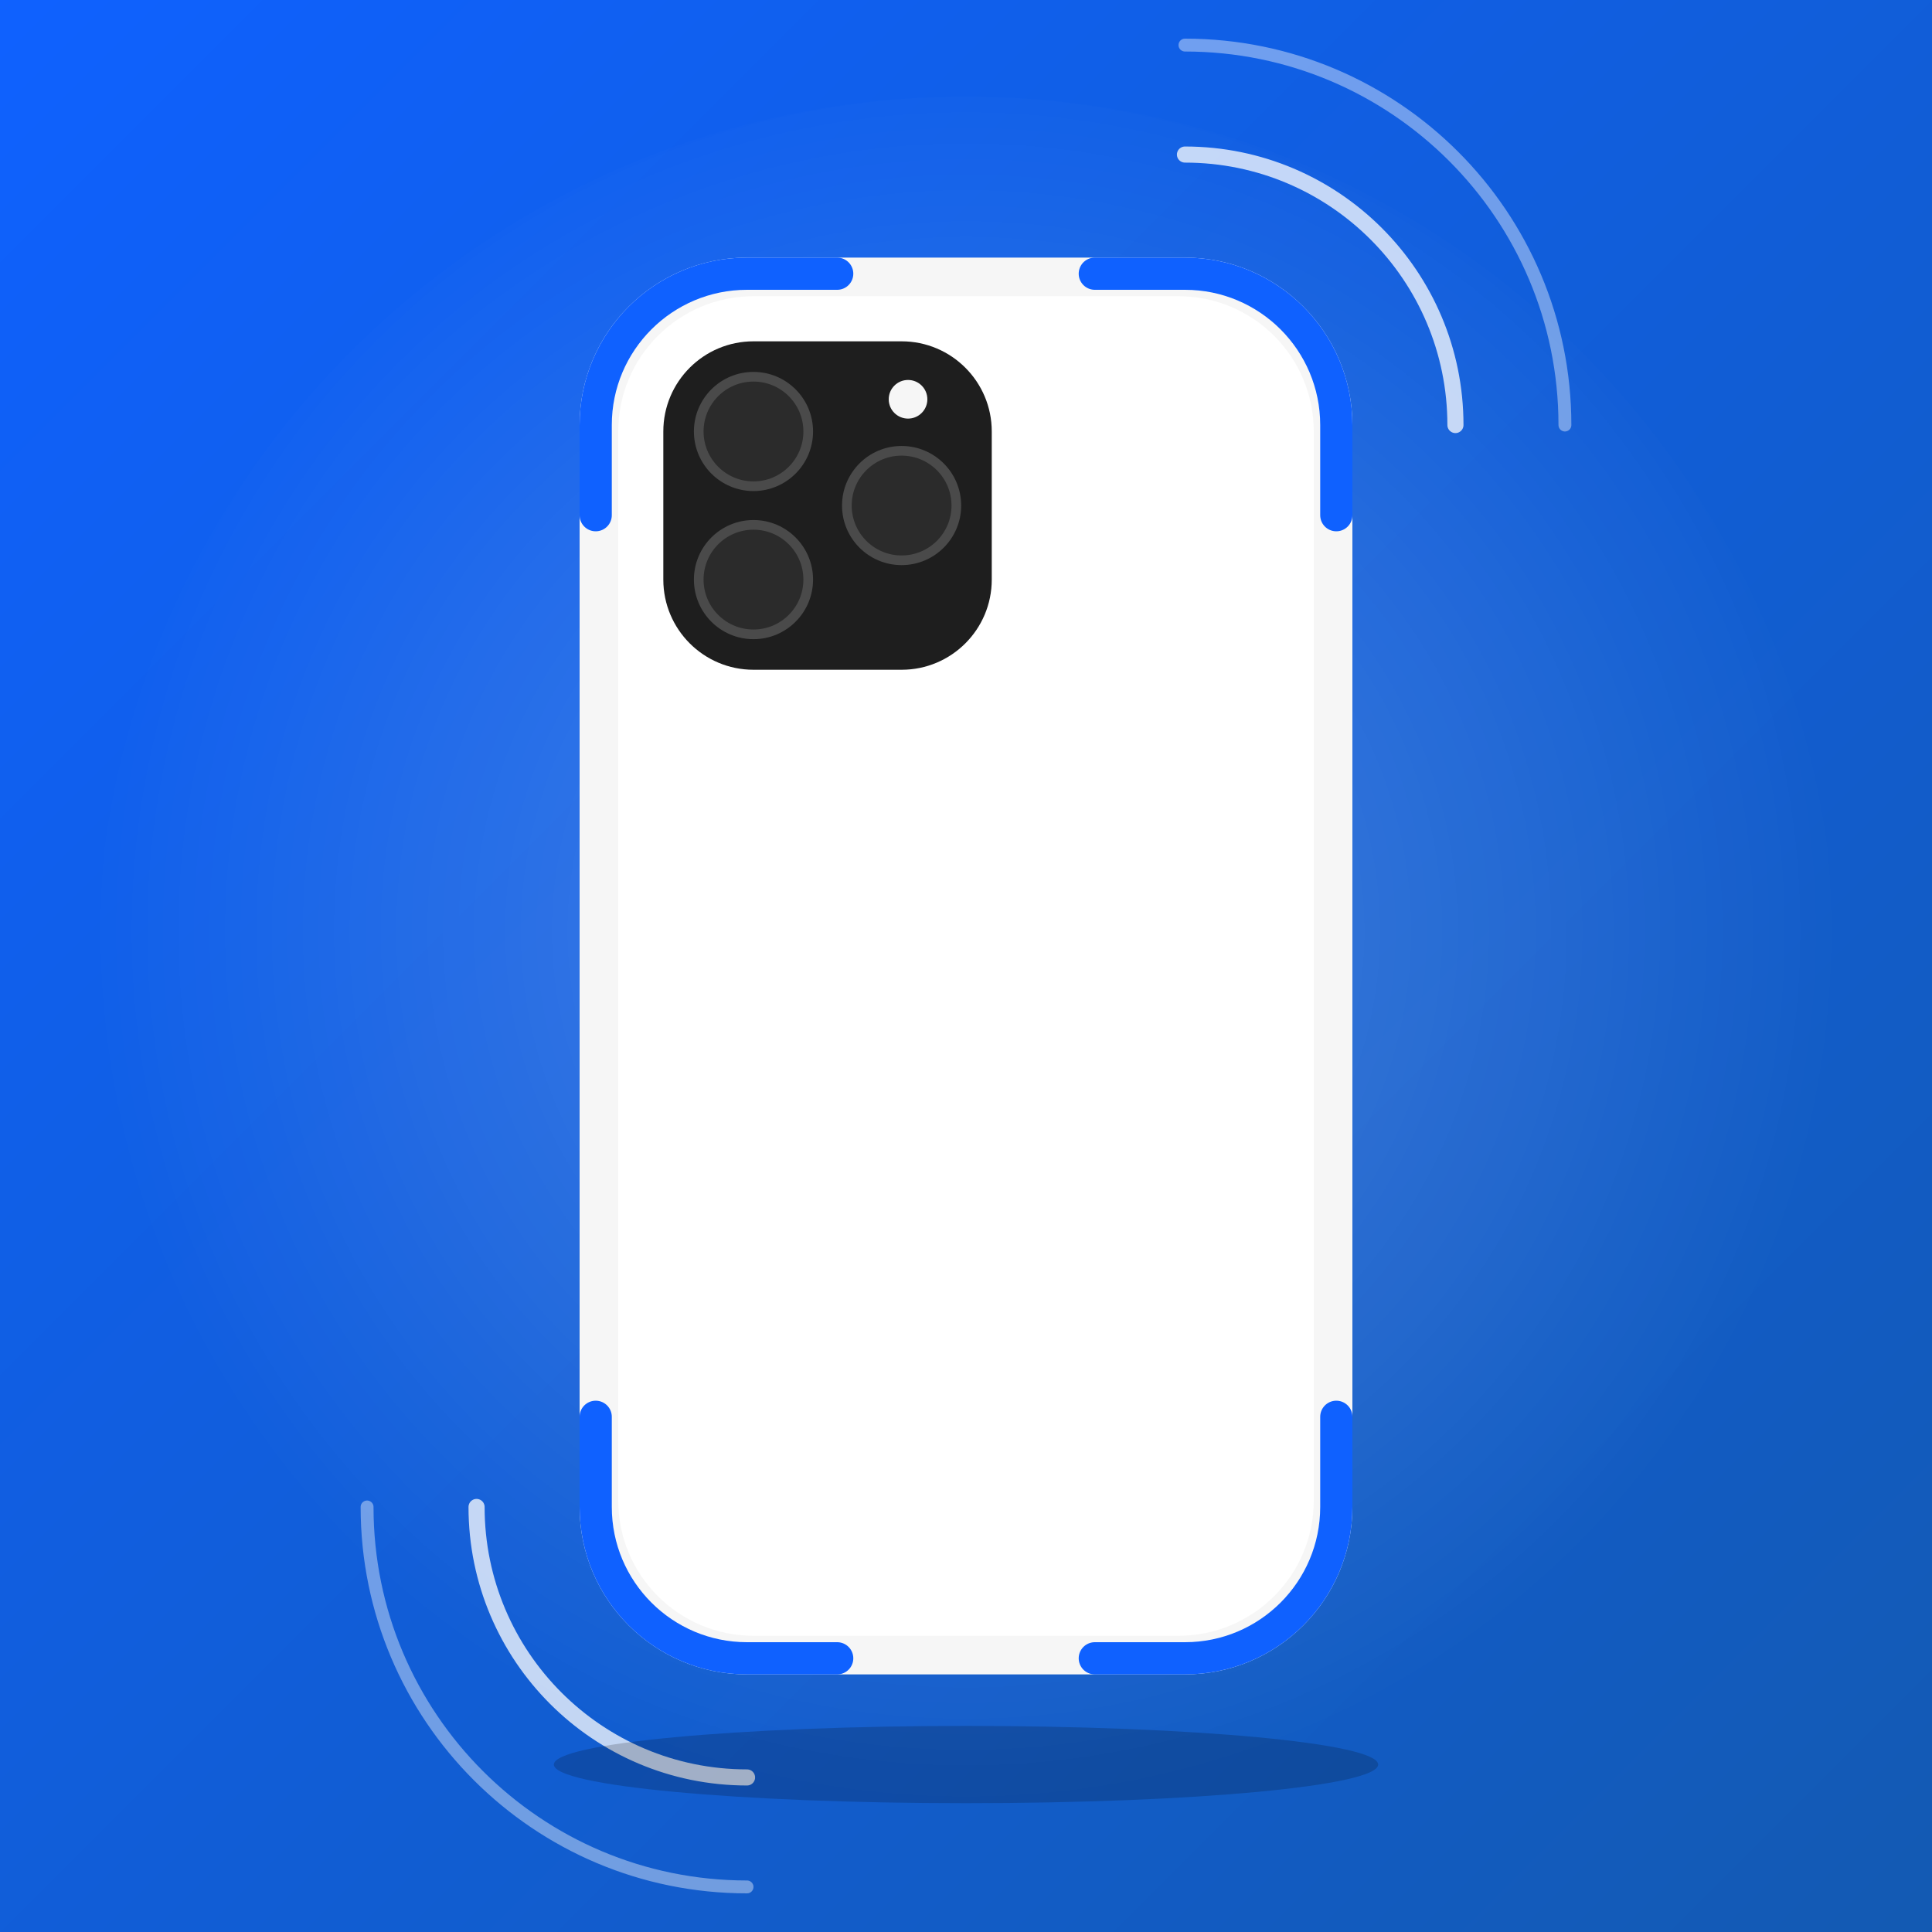
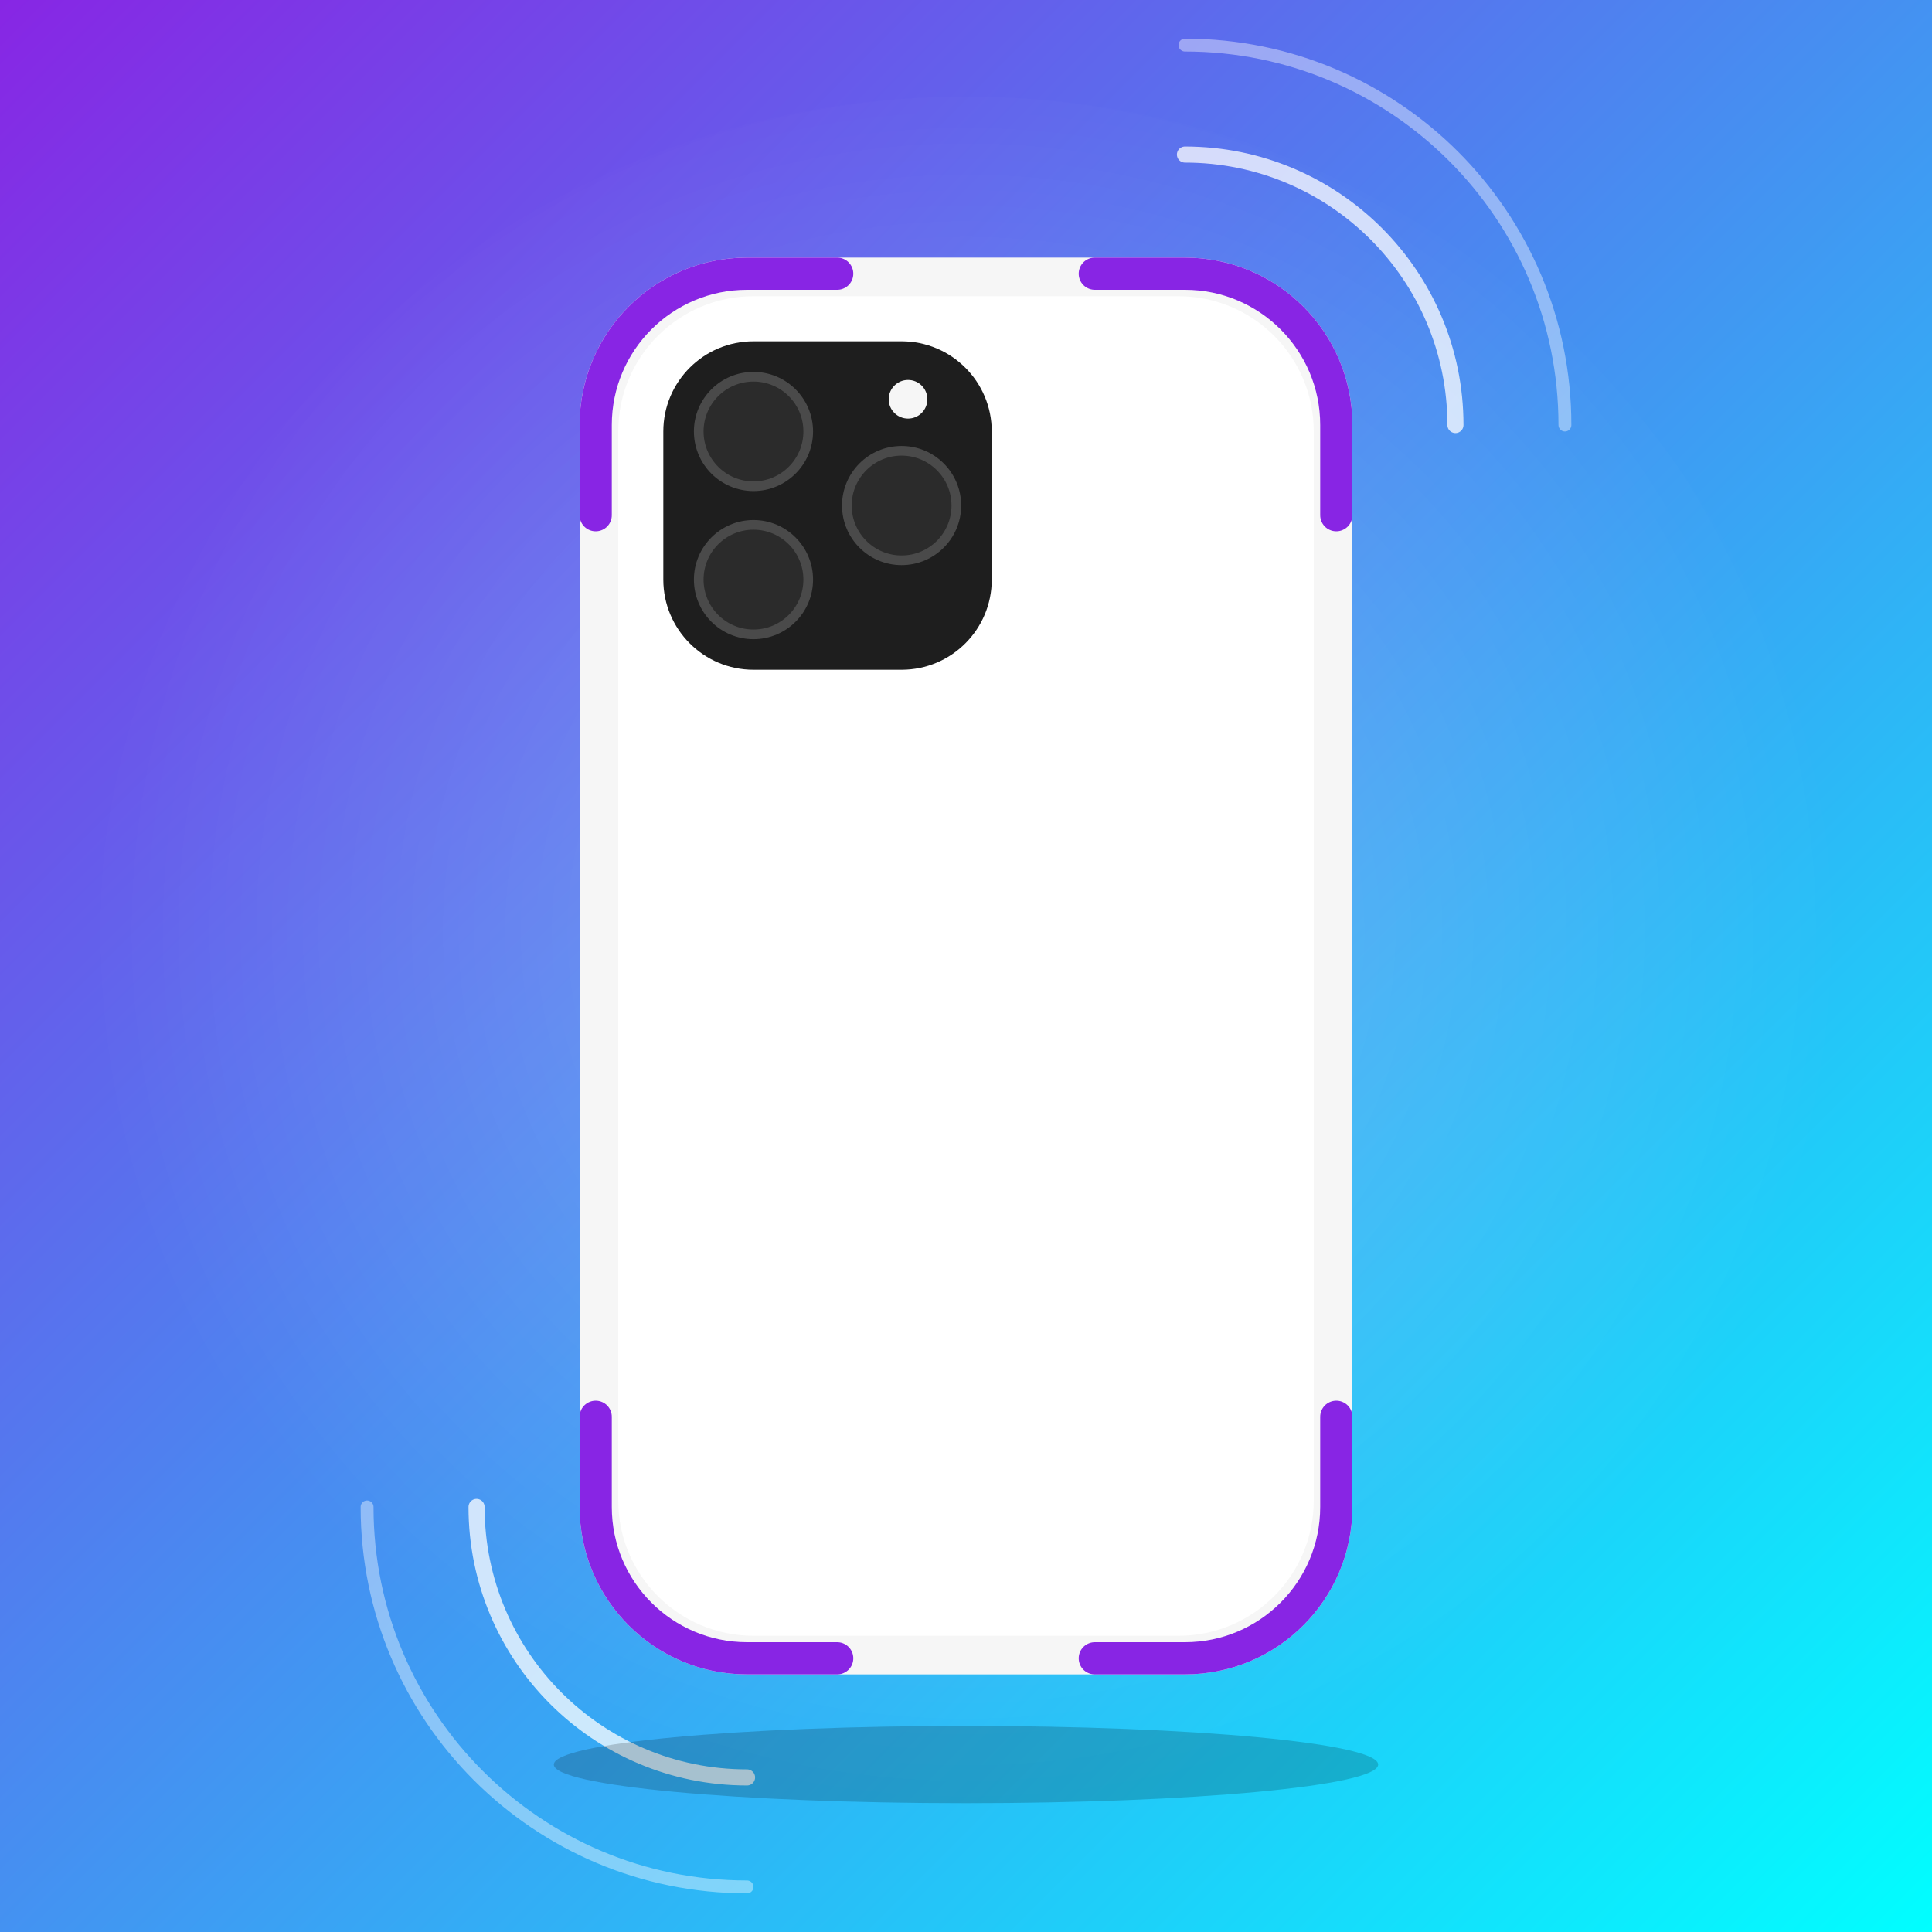
<svg xmlns="http://www.w3.org/2000/svg" viewBox="0 0 600 600">
  <defs>
    <linearGradient id="bg" x1="0" y1="0" x2="1" y2="1">
-       <stop offset="0" stop-color="#0F61FF" />
-       <stop offset="1" stop-color="#135AB2" />
+       <stop offset="0" stop-color="#8825E4" />
+       <stop offset="1" stop-color="#00FFFF" />
    </linearGradient>
    <radialGradient id="glow" cx=".5" cy=".48" r=".5">
      <stop offset="0" stop-color="#fff" stop-opacity=".22" />
      <stop offset="1" stop-color="#fff" stop-opacity="0" />
    </radialGradient>
  </defs>
  <rect width="600" height="600" fill="url(#bg)" />
  <circle cx="300" cy="300" r="270" fill="url(#glow)" />
  <g fill="none" stroke="#fff" stroke-linecap="round">
    <path d="M368 48A84 84 0 0 1 452 132" stroke-width="5" opacity=".75" />
    <path d="M368 14A118 118 0 0 1 486 132" stroke-width="4" opacity=".4" />
    <path d="M148 468A84 84 0 0 0 232 552" stroke-width="5" opacity=".75" />
    <path d="M114 468A118 118 0 0 0 232 586" stroke-width="4" opacity=".4" />
  </g>
  <ellipse cx="300" cy="548" rx="128" ry="12" fill="#000" opacity=".18" />
  <rect x="180" y="80" width="240" height="440" rx="52" fill="#F6F6F6" />
  <rect x="192" y="92" width="216" height="416" rx="42" fill="#fff" />
-   <g fill="none" stroke="#0F61FF" stroke-width="10" stroke-linecap="round">
+   <g fill="none" stroke="#8825E4" stroke-width="10" stroke-linecap="round">
    <path d="M185 160V132A47 47 0 0 1 232 85H260" />
    <path d="M340 85H368A47 47 0 0 1 415 132V160" />
    <path d="M415 440V468A47 47 0 0 1 368 515H340" />
    <path d="M260 515H232A47 47 0 0 1 185 468V440" />
  </g>
  <rect x="206" y="106" width="102" height="102" rx="28" fill="#1E1E1E" />
  <g fill="#2B2B2B" stroke="#4A4A4A" stroke-width="3">
    <circle cx="234" cy="134" r="17" />
    <circle cx="234" cy="180" r="17" />
    <circle cx="280" cy="157" r="17" />
  </g>
  <circle cx="282" cy="124" r="6" fill="#F6F6F6" />
</svg>
